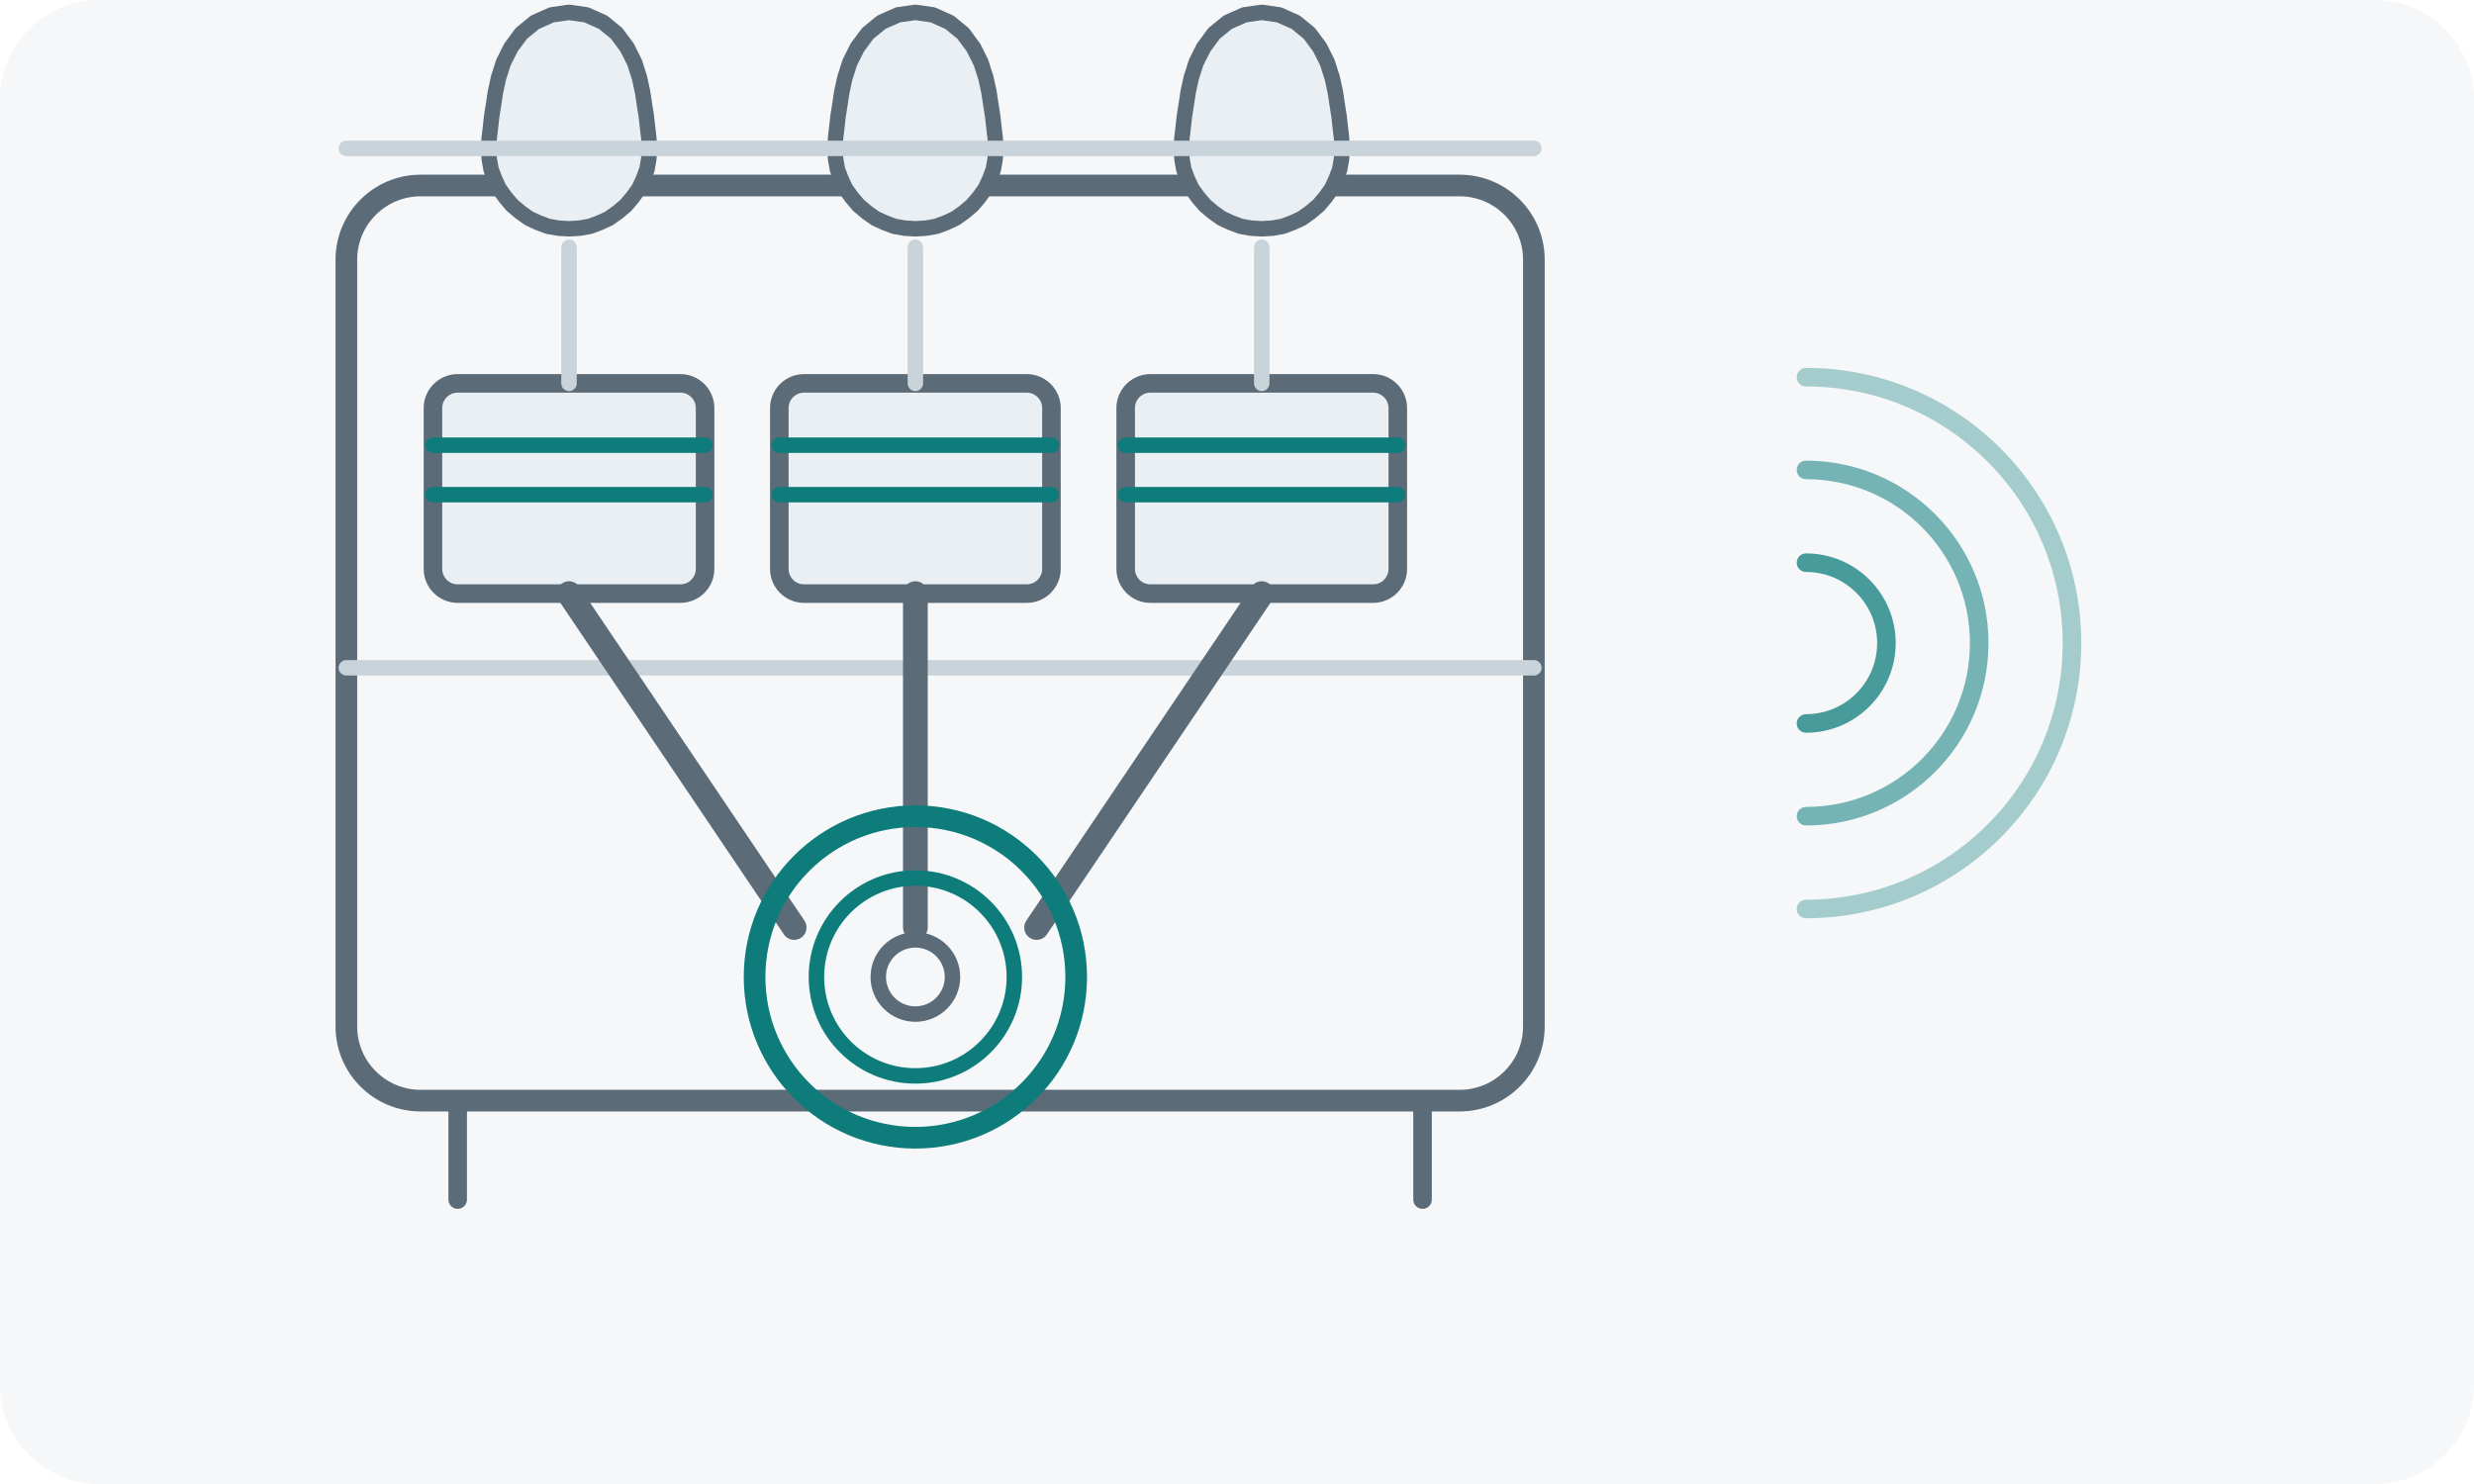
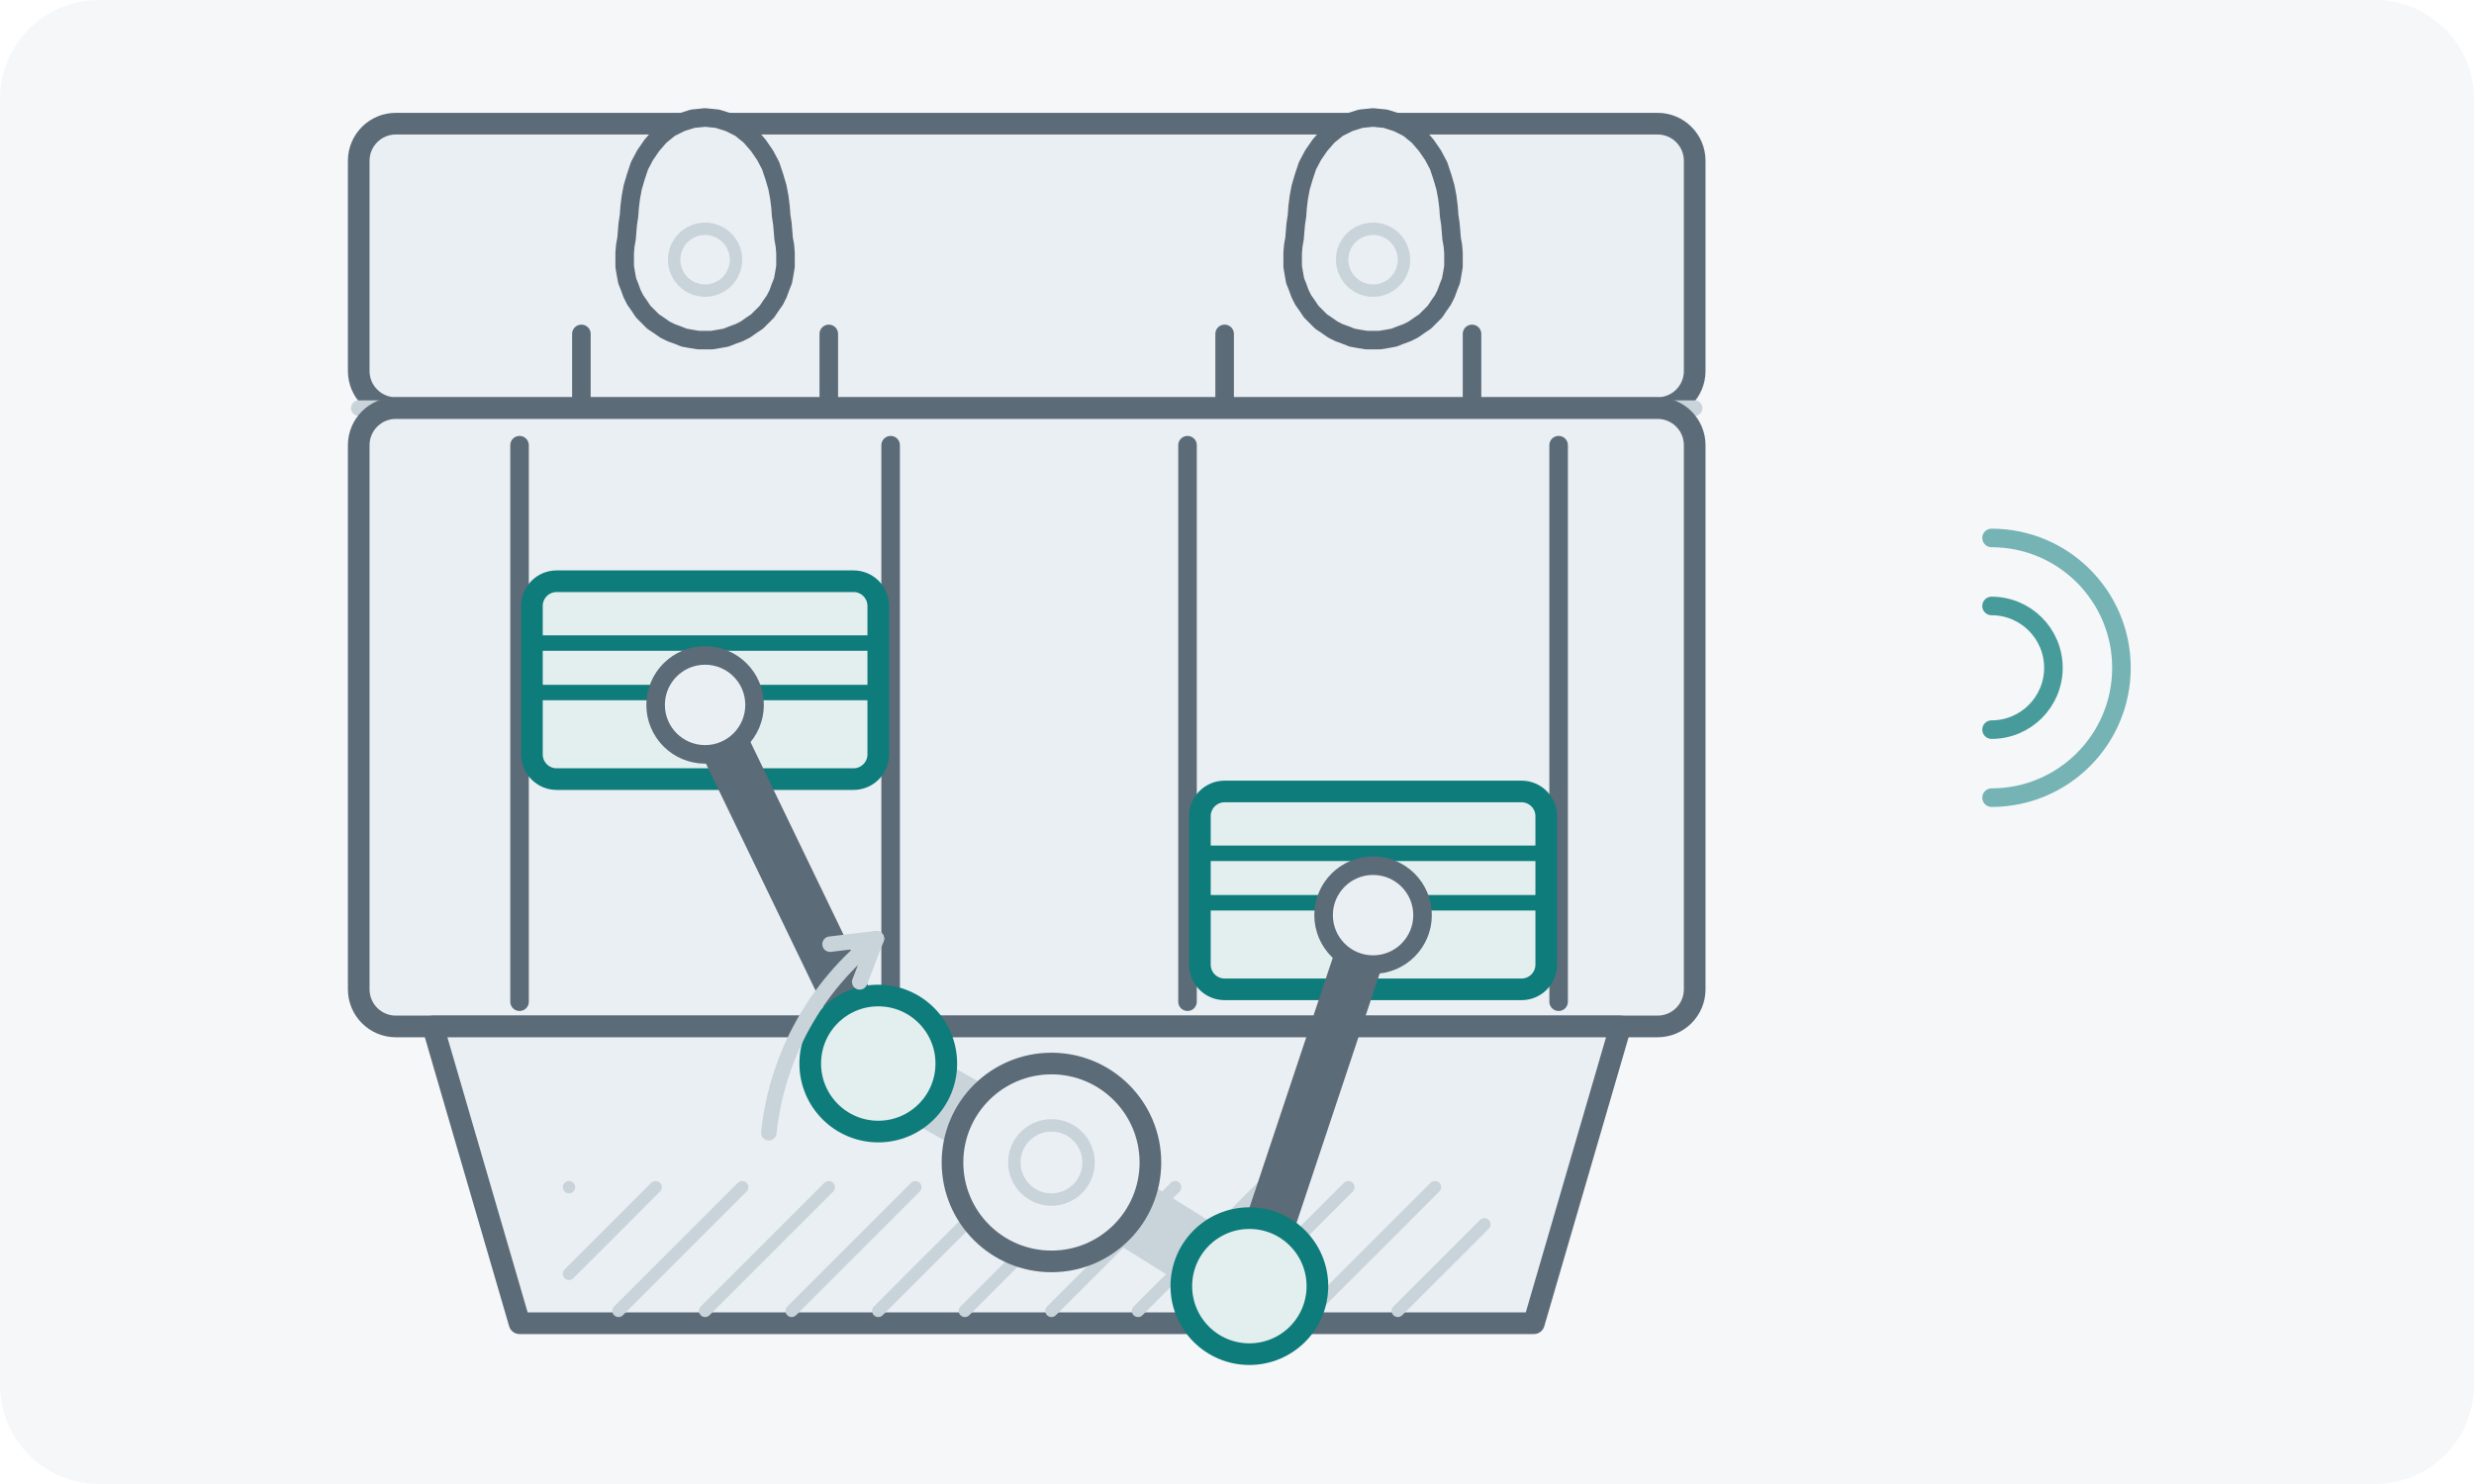
<svg xmlns="http://www.w3.org/2000/svg" viewBox="0 0 400 240" role="img" aria-label="Схема двигателя">
  <rect width="400" height="240" rx="16" fill="#F5F7F9" />
  <g fill="none" stroke-linecap="round" stroke-linejoin="round">
-     <rect x="56.0" y="30.0" width="192.0" height="148.0" rx="12" stroke="#5C6B78" stroke-width="3.5" fill="none" />
-     <path d="M 56.0 108.0 L 248.0 108.0" stroke="#C9D3DA" stroke-width="2.5" />
-     <rect x="70.0" y="62.0" width="44.0" height="34.0" rx="4" stroke="#5C6B78" stroke-width="3" fill="#EAEFF3" />
-     <path d="M 70.0 72.0 L 114.0 72.0" stroke="#0E7C7B" stroke-width="2.5" />
-     <path d="M 70.0 80.0 L 114.0 80.0" stroke="#0E7C7B" stroke-width="2.5" />
-     <path d="M 92.0 96.0 L 128.4 150.0" stroke="#5C6B78" stroke-width="4" />
-     <path d="M 92.0 40.0 L 92.0 62.0" stroke="#C9D3DA" stroke-width="2.5" />
-     <rect x="126.0" y="62.0" width="44.0" height="34.0" rx="4" stroke="#5C6B78" stroke-width="3" fill="#EAEFF3" />
-     <path d="M 126.0 72.0 L 170.0 72.0" stroke="#0E7C7B" stroke-width="2.5" />
-     <path d="M 126.0 80.0 L 170.0 80.0" stroke="#0E7C7B" stroke-width="2.5" />
-     <path d="M 148.0 96.0 L 148.0 150.0" stroke="#5C6B78" stroke-width="4" />
-     <path d="M 148.0 40.0 L 148.0 62.0" stroke="#C9D3DA" stroke-width="2.5" />
-     <rect x="182.0" y="62.0" width="44.0" height="34.0" rx="4" stroke="#5C6B78" stroke-width="3" fill="#EAEFF3" />
-     <path d="M 182.0 72.0 L 226.0 72.0" stroke="#0E7C7B" stroke-width="2.5" />
-     <path d="M 182.0 80.0 L 226.0 80.0" stroke="#0E7C7B" stroke-width="2.5" />
-     <path d="M 204.0 96.0 L 167.6 150.0" stroke="#5C6B78" stroke-width="4" />
-     <path d="M 204.0 40.0 L 204.0 62.0" stroke="#C9D3DA" stroke-width="2.5" />
-     <circle cx="148.0" cy="158.0" r="26.0" stroke="#0E7C7B" stroke-width="3.5" fill="none" />
-     <circle cx="148.0" cy="158.0" r="16.0" stroke="#0E7C7B" stroke-width="2.5" fill="none" />
-     <circle cx="148.0" cy="158.0" r="6.0" stroke="#5C6B78" stroke-width="2.5" fill="none" />
-     <path d="M 105.0 24.0 L 104.9 25.7 L 104.6 27.4 L 104.0 29.0 L 103.3 30.5 L 102.3 31.9 L 101.2 33.2 L 99.9 34.3 L 98.5 35.3 L 97.0 36.0 L 95.4 36.6 L 93.7 36.9 L 92.0 37.0 L 90.3 36.9 L 88.6 36.6 L 87.0 36.0 L 85.5 35.3 L 84.1 34.3 L 82.8 33.2 L 81.7 31.9 L 80.7 30.5 L 80.0 29.0 L 79.4 27.4 L 79.1 25.7 L 79.0 24.0 L 79.1 22.3 L 79.3 20.6 L 79.5 18.8 L 79.8 16.9 L 80.1 14.9 L 80.6 12.6 L 81.4 10.1 L 82.6 7.7 L 84.3 5.4 L 86.5 3.6 L 89.2 2.4 L 92.0 2.0 L 94.8 2.4 L 97.5 3.6 L 99.7 5.4 L 101.4 7.7 L 102.6 10.1 L 103.4 12.6 L 103.9 14.9 L 104.2 16.9 L 104.5 18.8 L 104.7 20.6 L 104.9 22.3 L 105.0 24.0 Z" stroke="#5C6B78" stroke-width="2.5" fill="#EAEFF3" />
-     <path d="M 161.0 24.0 L 160.9 25.7 L 160.6 27.4 L 160.0 29.0 L 159.3 30.5 L 158.3 31.9 L 157.2 33.2 L 155.9 34.3 L 154.5 35.3 L 153.0 36.0 L 151.4 36.6 L 149.7 36.9 L 148.0 37.0 L 146.3 36.9 L 144.6 36.6 L 143.0 36.0 L 141.5 35.3 L 140.1 34.3 L 138.8 33.2 L 137.7 31.9 L 136.7 30.5 L 136.0 29.0 L 135.4 27.4 L 135.1 25.7 L 135.0 24.0 L 135.1 22.3 L 135.3 20.6 L 135.5 18.8 L 135.8 16.9 L 136.1 14.9 L 136.6 12.6 L 137.4 10.1 L 138.6 7.7 L 140.3 5.4 L 142.5 3.6 L 145.2 2.4 L 148.0 2.0 L 150.8 2.4 L 153.5 3.6 L 155.7 5.4 L 157.4 7.7 L 158.6 10.1 L 159.4 12.6 L 159.9 14.9 L 160.2 16.9 L 160.5 18.8 L 160.7 20.6 L 160.9 22.3 L 161.0 24.0 Z" stroke="#5C6B78" stroke-width="2.5" fill="#EAEFF3" />
-     <path d="M 217.0 24.0 L 216.9 25.7 L 216.6 27.4 L 216.0 29.0 L 215.3 30.5 L 214.3 31.9 L 213.2 33.2 L 211.9 34.3 L 210.5 35.3 L 209.0 36.0 L 207.4 36.6 L 205.7 36.9 L 204.0 37.0 L 202.3 36.9 L 200.6 36.6 L 199.0 36.0 L 197.5 35.3 L 196.1 34.3 L 194.8 33.2 L 193.7 31.9 L 192.7 30.5 L 192.0 29.0 L 191.4 27.4 L 191.1 25.7 L 191.0 24.0 L 191.1 22.3 L 191.3 20.6 L 191.5 18.8 L 191.8 16.9 L 192.1 14.9 L 192.6 12.6 L 193.4 10.1 L 194.6 7.7 L 196.3 5.4 L 198.5 3.6 L 201.2 2.4 L 204.0 2.0 L 206.8 2.4 L 209.5 3.6 L 211.7 5.4 L 213.4 7.7 L 214.6 10.1 L 215.4 12.6 L 215.9 14.9 L 216.2 16.9 L 216.5 18.8 L 216.7 20.6 L 216.9 22.3 L 217.0 24.0 Z" stroke="#5C6B78" stroke-width="2.5" fill="#EAEFF3" />
-     <path d="M 56.0 24.0 L 248.0 24.0" stroke="#C9D3DA" stroke-width="2.5" />
-     <path d="M 74.0 178.0 L 74.0 194.0" stroke="#5C6B78" stroke-width="3" />
-     <path d="M 230.0 178.0 L 230.0 194.0" stroke="#5C6B78" stroke-width="3" />
-     <path d="M 292 91 A 13 13 0 0 1 292 117" stroke="#0E7C7B" stroke-width="3" opacity="0.75" />
-     <path d="M 292 76 A 28 28 0 0 1 292 132" stroke="#0E7C7B" stroke-width="3" opacity="0.55" />
-     <path d="M 292 61 A 43 43 0 0 1 292 147" stroke="#0E7C7B" stroke-width="3" opacity="0.35" />
+     <rect x="58.0" y="20.0" width="216.0" height="46.0" rx="6" stroke="#5C6B78" stroke-width="3.5" fill="#EAEFF3" />
+     <path d="M 127.0 42.0 L 127.0 43.1 L 126.8 44.3 L 126.6 45.4 L 126.2 46.4 L 125.8 47.5 L 125.3 48.5 L 124.6 49.5 L 124.0 50.4 L 123.2 51.2 L 122.4 52.0 L 121.5 52.6 L 120.5 53.3 L 119.5 53.8 L 118.4 54.2 L 117.4 54.6 L 116.3 54.8 L 115.1 55.0 L 114.0 55.0 L 112.9 55.0 L 111.7 54.8 L 110.6 54.6 L 109.6 54.2 L 108.5 53.8 L 107.5 53.3 L 106.5 52.6 L 105.6 52.0 L 104.8 51.2 L 104.0 50.4 L 103.4 49.5 L 102.7 48.5 L 102.2 47.5 L 101.8 46.4 L 101.4 45.4 L 101.2 44.3 L 101.0 43.1 L 101.0 42.0 L 101.0 40.9 L 101.1 39.7 L 101.3 38.6 L 101.4 37.4 L 101.5 36.2 L 101.7 34.9 L 101.8 33.5 L 102.0 31.9 L 102.3 30.3 L 102.8 28.6 L 103.4 26.8 L 104.3 25.1 L 105.4 23.5 L 106.7 22.0 L 108.3 20.7 L 110.1 19.8 L 112.0 19.2 L 114.0 19.0 L 116.0 19.2 L 117.9 19.8 L 119.7 20.7 L 121.3 22.0 L 122.6 23.5 L 123.7 25.1 L 124.6 26.8 L 125.2 28.6 L 125.7 30.3 L 126.0 31.9 L 126.2 33.5 L 126.3 34.9 L 126.5 36.2 L 126.6 37.4 L 126.7 38.6 L 126.9 39.7 L 127.0 40.9 L 127.0 42.0 Z" stroke="#5C6B78" stroke-width="3" fill="#EAEFF3" />
+     <circle cx="114.0" cy="42.0" r="5.0" stroke="#C9D3DA" stroke-width="2" fill="none" />
+     <path d="M 235.0 42.0 L 235.0 43.1 L 234.8 44.3 L 234.6 45.4 L 234.2 46.4 L 233.8 47.5 L 233.3 48.5 L 232.6 49.5 L 232.0 50.4 L 231.2 51.2 L 230.4 52.0 L 229.5 52.6 L 228.5 53.3 L 227.5 53.8 L 226.4 54.2 L 225.4 54.6 L 224.3 54.8 L 223.1 55.0 L 222.0 55.0 L 220.9 55.0 L 219.7 54.8 L 218.6 54.6 L 217.6 54.2 L 216.5 53.8 L 215.5 53.3 L 214.5 52.6 L 213.6 52.0 L 212.8 51.2 L 212.0 50.4 L 211.4 49.5 L 210.7 48.5 L 210.2 47.5 L 209.8 46.4 L 209.4 45.4 L 209.2 44.3 L 209.0 43.1 L 209.0 42.0 L 209.0 40.9 L 209.1 39.7 L 209.3 38.6 L 209.4 37.4 L 209.5 36.2 L 209.7 34.9 L 209.8 33.5 L 210.0 31.9 L 210.3 30.3 L 210.8 28.6 L 211.4 26.8 L 212.3 25.1 L 213.4 23.5 L 214.7 22.0 L 216.3 20.7 L 218.1 19.8 L 220.0 19.2 L 222.0 19.0 L 224.0 19.2 L 225.9 19.8 L 227.7 20.7 L 229.3 22.0 L 230.6 23.5 L 231.7 25.1 L 232.6 26.8 L 233.2 28.6 L 233.7 30.3 L 234.0 31.9 L 234.2 33.5 L 234.3 34.9 L 234.5 36.2 L 234.6 37.4 L 234.7 38.6 L 234.9 39.7 L 235.0 40.9 L 235.0 42.0 Z" stroke="#5C6B78" stroke-width="3" fill="#EAEFF3" />
+     <circle cx="222.0" cy="42.0" r="5.0" stroke="#C9D3DA" stroke-width="2" fill="none" />
+     <path d="M 58.0 66.0 L 274.0 66.0" stroke="#C9D3DA" stroke-width="2.5" />
+     <path d="M 94.0 54.0 L 94.0 82.0" stroke="#5C6B78" stroke-width="3" />
+     <path d="M 83.0 82.0 L 105.0 82.0 L 101.0 90.0 L 87.0 90.0 Z" stroke="#5C6B78" stroke-width="2.5" fill="#EAEFF3" />
+     <path d="M 134.0 54.0 L 134.0 82.0" stroke="#5C6B78" stroke-width="3" />
+     <path d="M 123.0 82.0 L 145.0 82.0 L 141.0 90.0 L 127.0 90.0 Z" stroke="#5C6B78" stroke-width="2.5" fill="#EAEFF3" />
+     <path d="M 198.0 54.0 L 198.0 82.0" stroke="#5C6B78" stroke-width="3" />
+     <path d="M 187.0 82.0 L 209.0 82.0 L 205.0 90.0 L 191.0 90.0 Z" stroke="#5C6B78" stroke-width="2.5" fill="#EAEFF3" />
+     <path d="M 238.0 54.0 L 238.0 82.0" stroke="#5C6B78" stroke-width="3" />
+     <path d="M 227.0 82.0 L 249.0 82.0 L 245.0 90.0 L 231.0 90.0 Z" stroke="#5C6B78" stroke-width="2.5" fill="#EAEFF3" />
+     <rect x="58.0" y="66.0" width="216.0" height="100.0" rx="6" stroke="#5C6B78" stroke-width="3.5" fill="#EAEFF3" />
+     <path d="M 84.0 72.0 L 84.0 162.0" stroke="#5C6B78" stroke-width="3" />
+     <path d="M 144.0 72.0 L 144.0 162.0" stroke="#5C6B78" stroke-width="3" />
+     <path d="M 192.0 72.0 L 192.0 162.0" stroke="#5C6B78" stroke-width="3" />
+     <path d="M 252.0 72.0 L 252.0 162.0" stroke="#5C6B78" stroke-width="3" />
+     <rect x="86.0" y="94.0" width="56.0" height="32.0" rx="4" stroke="#0E7C7B" stroke-width="3.5" fill="#E3EFEF" />
+     <path d="M 86.0 104.0 L 142.0 104.0" stroke="#0E7C7B" stroke-width="2.5" />
+     <path d="M 86.0 112.0 L 142.0 112.0" stroke="#0E7C7B" stroke-width="2.5" />
+     <rect x="194.0" y="128.0" width="56.0" height="32.0" rx="4" stroke="#0E7C7B" stroke-width="3.5" fill="#E3EFEF" />
+     <path d="M 194.0 138.0 L 250.0 138.0" stroke="#0E7C7B" stroke-width="2.5" />
+     <path d="M 194.0 146.0 L 250.0 146.0" stroke="#0E7C7B" stroke-width="2.5" />
+     <path d="M 70.0 166.0 L 262.0 166.0 L 248.0 214.0 L 84.0 214.0 Z" stroke="#5C6B78" stroke-width="3.5" fill="#EAEFF3" />
+     <path d="M 92.0 192.0 L 92.0 192.0" stroke="#C9D3DA" stroke-width="2" />
+     <path d="M 106.0 192.0 L 92.0 206.0" stroke="#C9D3DA" stroke-width="2" />
+     <path d="M 120.0 192.0 L 100.0 212.0" stroke="#C9D3DA" stroke-width="2" />
+     <path d="M 134.0 192.0 L 114.0 212.0" stroke="#C9D3DA" stroke-width="2" />
+     <path d="M 148.0 192.0 L 128.0 212.0" stroke="#C9D3DA" stroke-width="2" />
+     <path d="M 162.0 192.0 L 142.0 212.0" stroke="#C9D3DA" stroke-width="2" />
+     <path d="M 176.0 192.0 L 156.0 212.0" stroke="#C9D3DA" stroke-width="2" />
+     <path d="M 190.0 192.0 L 170.0 212.0" stroke="#C9D3DA" stroke-width="2" />
+     <path d="M 204.0 192.0 L 184.0 212.0" stroke="#C9D3DA" stroke-width="2" />
+     <path d="M 218.0 192.0 L 198.0 212.0" stroke="#C9D3DA" stroke-width="2" />
+     <path d="M 232.0 192.0 L 212.0 212.0" stroke="#C9D3DA" stroke-width="2" />
+     <path d="M 240.0 198.0 L 226.0 212.0" stroke="#C9D3DA" stroke-width="2" />
+     <path d="M 114.0 114.0 L 142.0 172.0" stroke="#5C6B78" stroke-width="8" />
+     <path d="M 222.0 148.0 L 202.0 208.0" stroke="#5C6B78" stroke-width="8" />
+     <path d="M 170.0 188.0 L 142.0 172.0" stroke="#C9D3DA" stroke-width="11" />
+     <path d="M 170.0 188.0 L 202.0 208.0" stroke="#C9D3DA" stroke-width="11" />
+     <circle cx="114.0" cy="114.0" r="8.0" stroke="#5C6B78" stroke-width="3" fill="#EAEFF3" />
+     <circle cx="222.0" cy="148.0" r="8.0" stroke="#5C6B78" stroke-width="3" fill="#EAEFF3" />
+     <circle cx="142.0" cy="172.0" r="11.0" stroke="#0E7C7B" stroke-width="3.5" fill="#E3EFEF" />
+     <circle cx="202.0" cy="208.0" r="11.0" stroke="#0E7C7B" stroke-width="3.5" fill="#E3EFEF" />
+     <circle cx="170.0" cy="188.0" r="16.0" stroke="#5C6B78" stroke-width="3.5" fill="#EAEFF3" />
+     <circle cx="170.0" cy="188.0" r="6.0" stroke="#C9D3DA" stroke-width="2" fill="none" />
+     <path d="M 124.3 183.2 A 46.0 46.0 0 0 1 141.7 151.8" stroke="#C9D3DA" stroke-width="2.5" fill="none" />
+     <path d="M 139.0 158.8 L 141.7 151.8 L 134.2 152.7" stroke="#C9D3DA" stroke-width="2.5" fill="none" />
+     <path d="M 322 98 A 10 10 0 0 1 322 118" stroke="#0E7C7B" stroke-width="3" opacity="0.75" />
+     <path d="M 322 87 A 21 21 0 0 1 322 129" stroke="#0E7C7B" stroke-width="3" opacity="0.55" />
  </g>
</svg>
